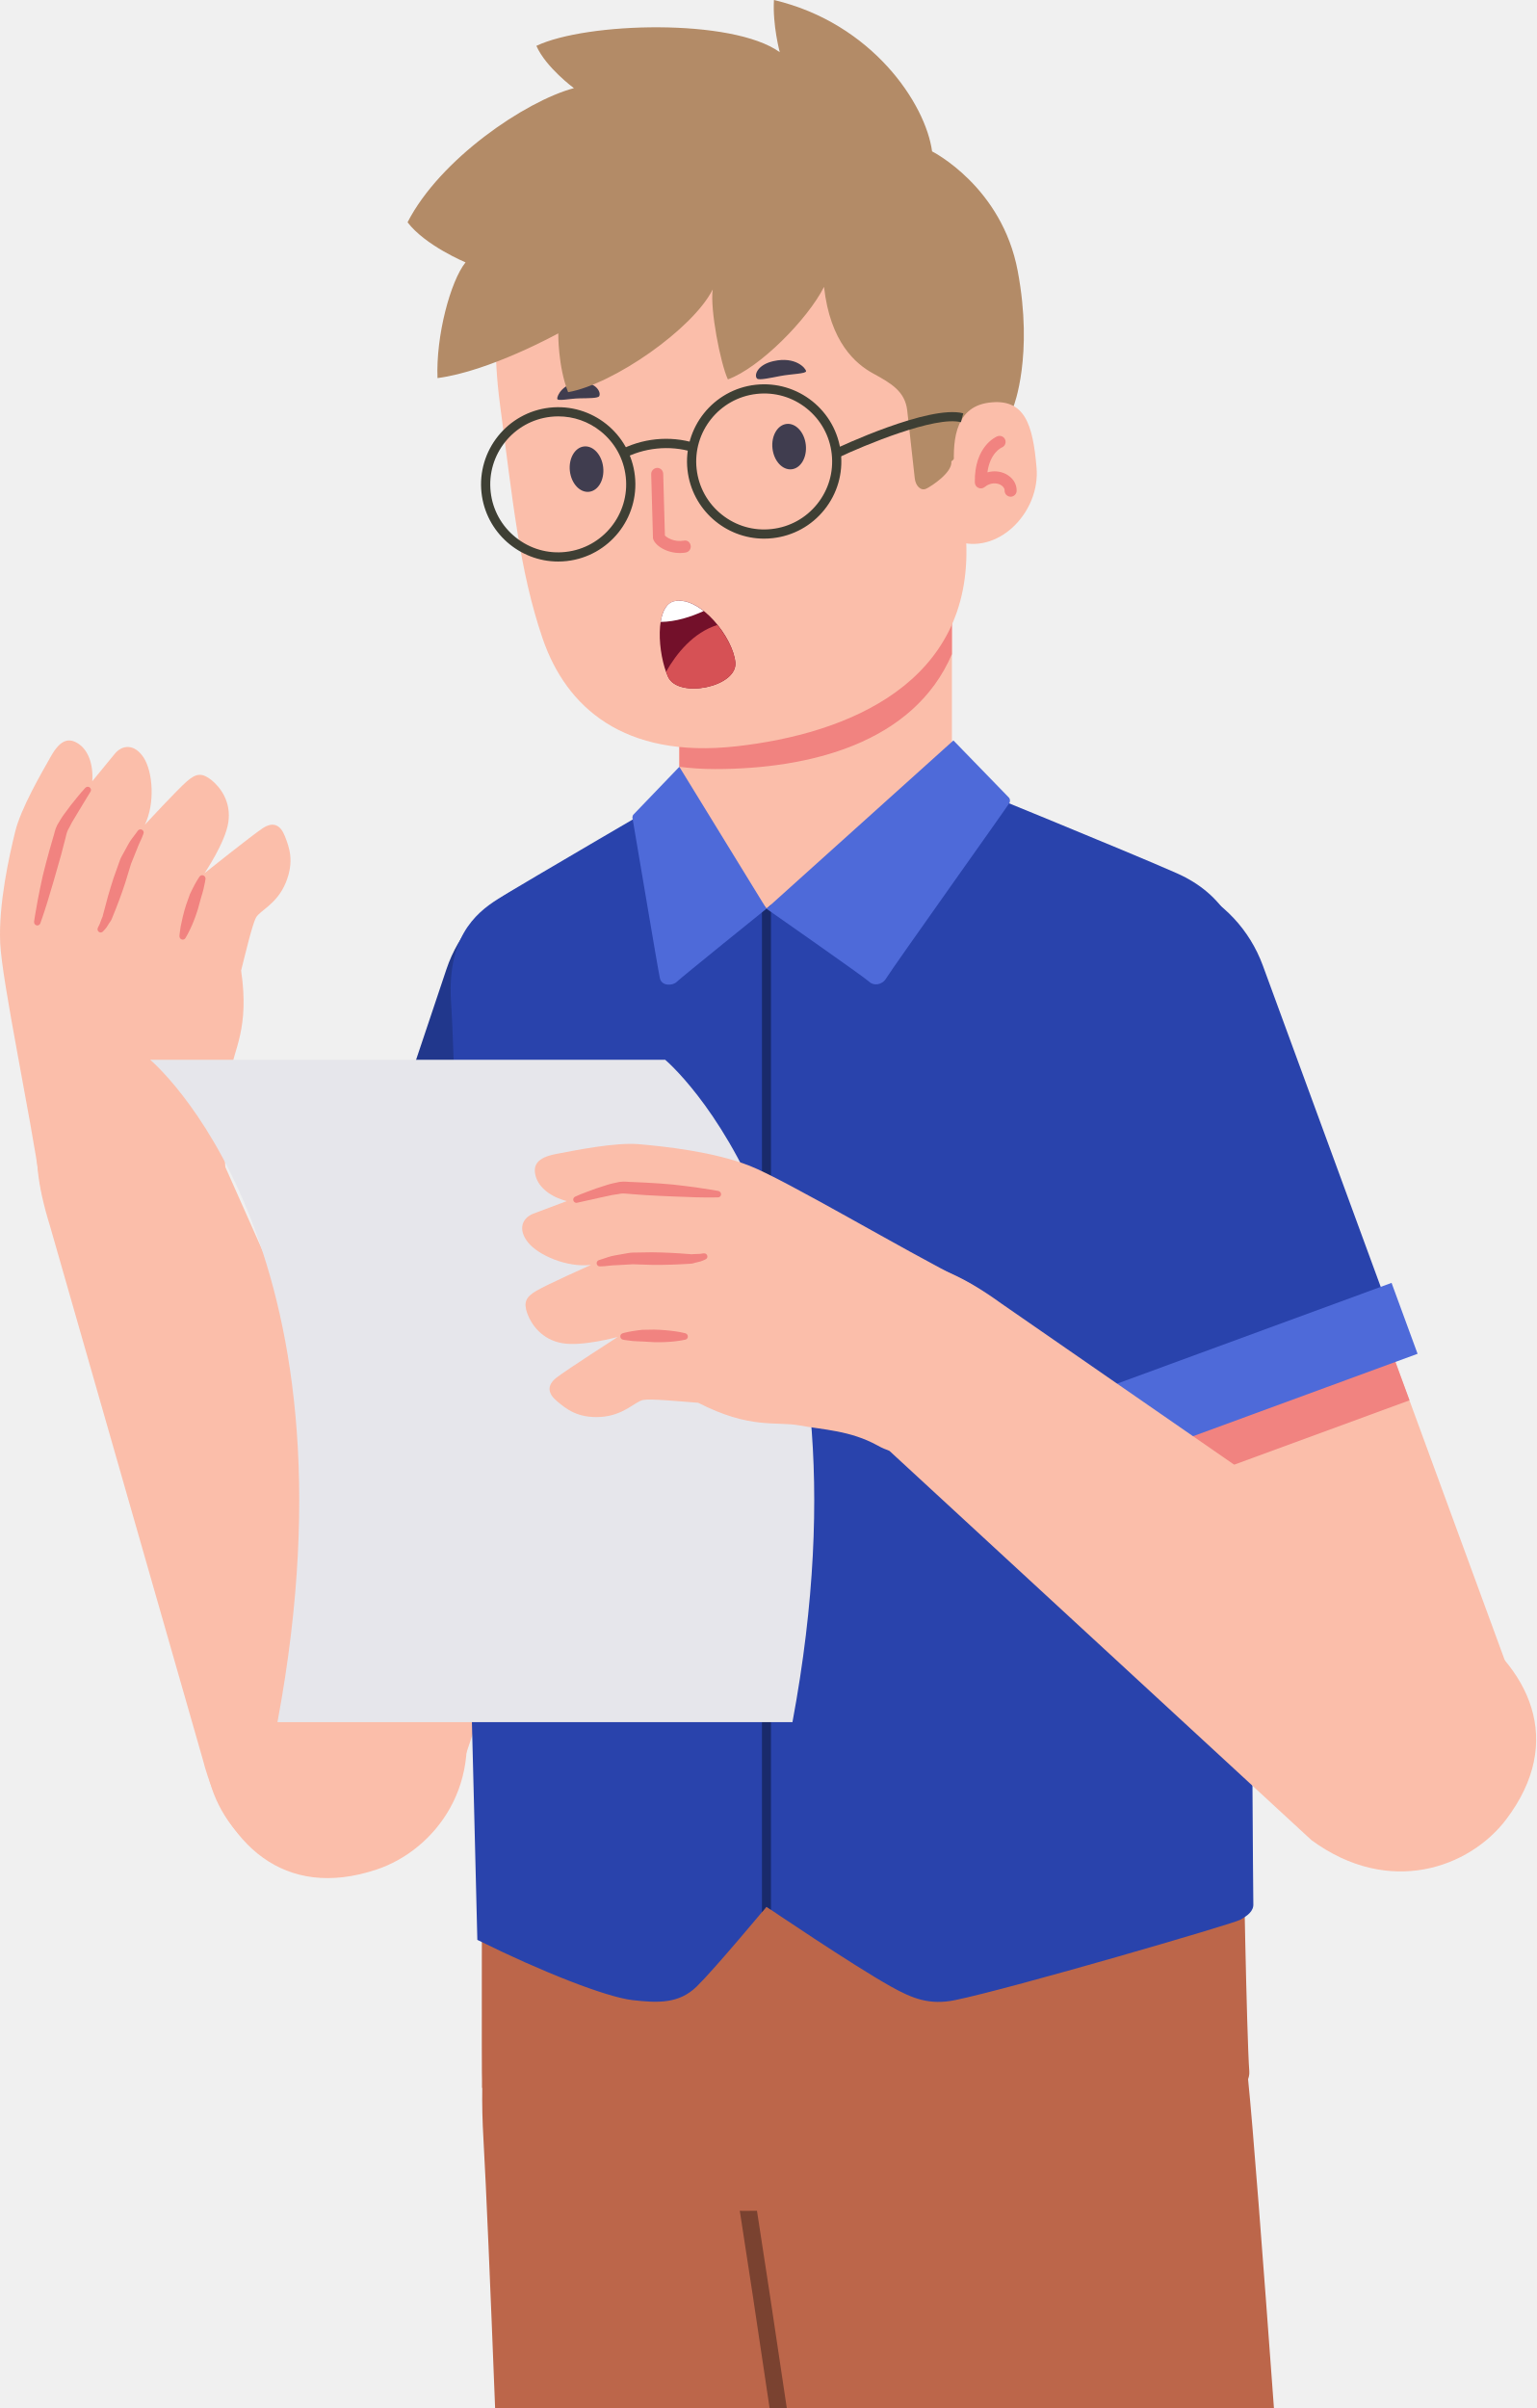
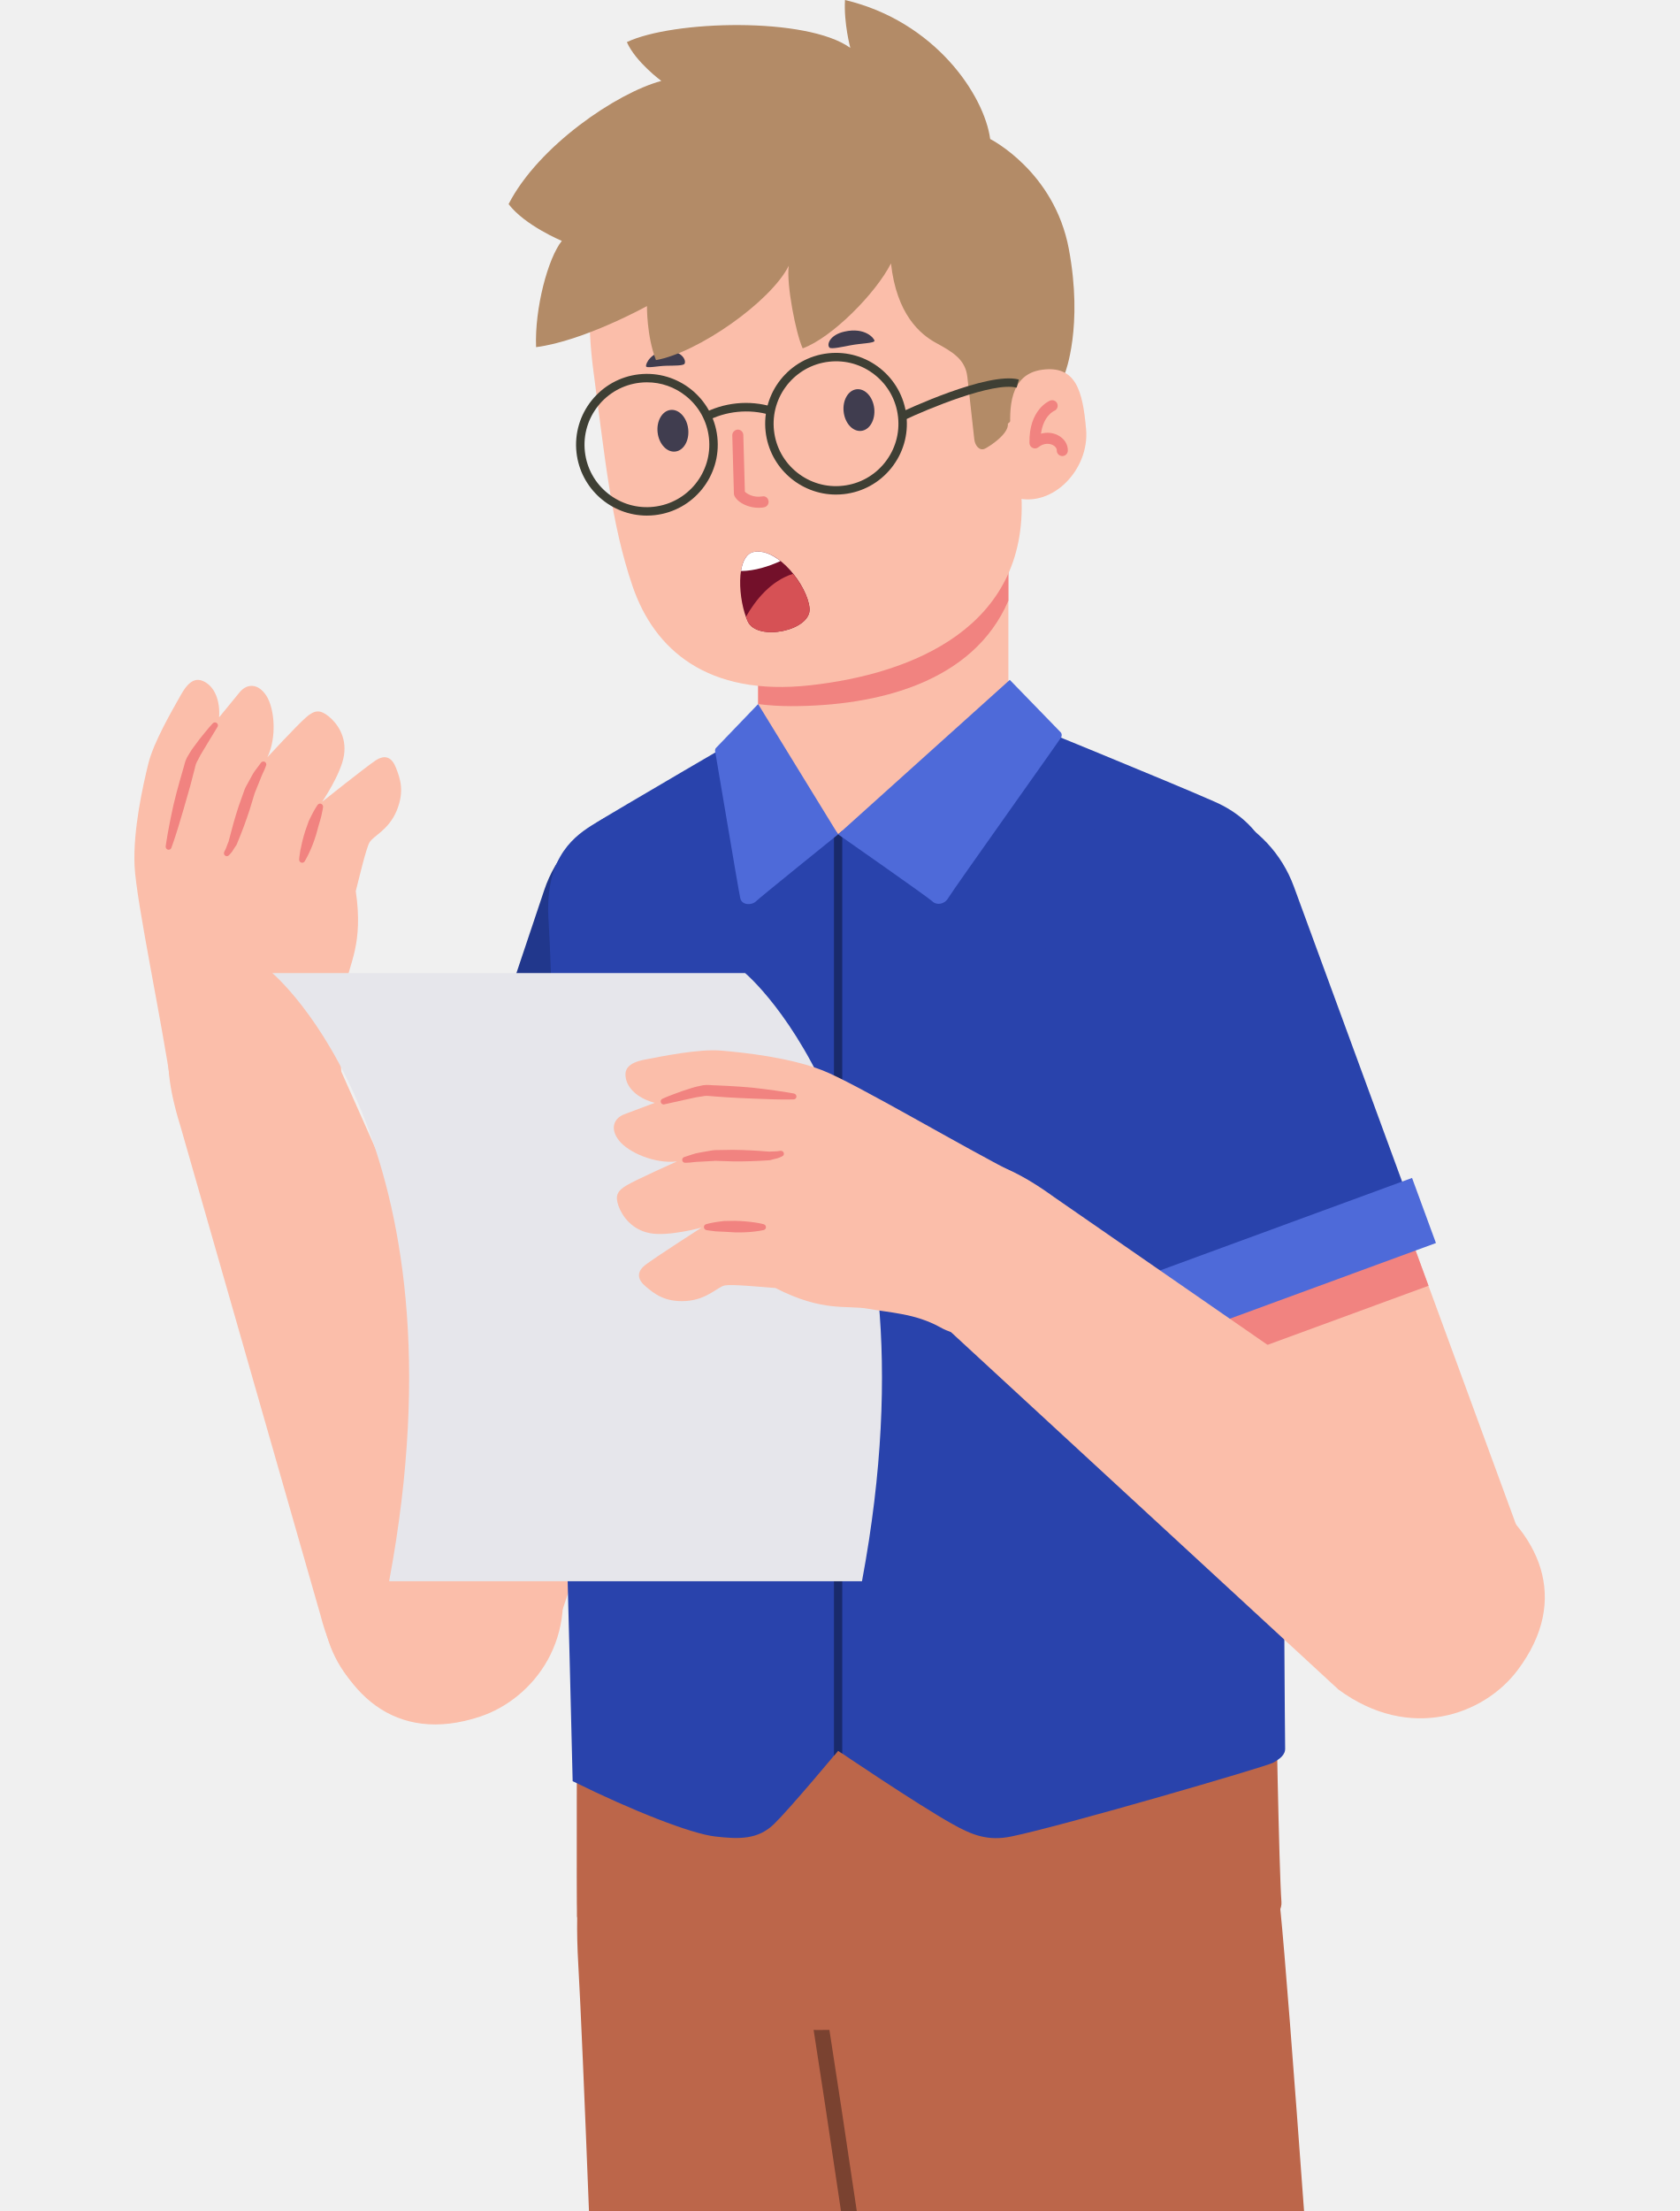
- <svg xmlns="http://www.w3.org/2000/svg" id="uuid-9904b625-8764-43b6-a16d-895ea9ddf78a" width="334.127" height="523.666" viewBox="0 0 334.127 523.666">
+ <svg xmlns="http://www.w3.org/2000/svg" id="uuid-eb1f11aa-062e-49ee-9c58-64fcf1f307ac" width="397.8" height="523.666" viewBox="0 0 397.8 523.666">
  <defs>
-     <style>.uuid-7996a896-7d42-40f2-a23b-a4b55f53f01d{fill:#3e3f34;}.uuid-877ab10e-d406-40f5-b34f-c04efee38b6b{fill:#fff;}.uuid-f9b6d63b-8079-4927-b6ec-696340da8d97{fill:#f18380;}.uuid-c5b58afb-2bf8-4913-b626-6227727ceb07{fill:#2943ac;}.uuid-feac4cac-3cd2-471a-b14d-520f74175de3{fill:#d65155;}.uuid-26f70e79-bb97-47d3-9c84-ae841f427e13{fill:#e6e6eb;}.uuid-d041408a-d44f-4b42-833f-84822b23f479{fill:#21378c;}.uuid-a4953fb3-a175-41f1-80a7-aad6f4c2b7bf{fill:#4e6ad9;}.uuid-f06b6cf7-94fb-42d5-b03e-01917ae9d9b0{fill:#bc664a;}.uuid-da3a4375-c857-4305-a232-b40e92844d12{fill:#403d4f;}.uuid-919c7e19-2914-41f2-957b-8675da4cf844{fill:#73102a;}.uuid-65bf1aa1-9afa-46e3-bc40-f8bd652f329f{fill:#7a4230;}.uuid-e3584f5c-32ae-4f3f-ae78-544bcc351af5{fill:#b38b67;}.uuid-11765bd4-e18f-4212-822f-65a3ad5d4fb9{fill:#192a6b;}.uuid-9a3bc5e6-9769-45d0-9ff7-bf7988280de3{fill:#fbbeaa;}</style>
+     <style>.uuid-91dbcb57-dfa9-43ed-8889-c769987e9a85{fill:#3e3f34;}.uuid-9280cd80-fe5c-43b1-8ba3-9a339c697297{fill:#fff;}.uuid-0dbdcf00-a353-40b0-aea0-a53f48a7300e{fill:#f18380;}.uuid-f160cacf-ebe4-4a20-9fdf-2388582af67d{fill:#2943ac;}.uuid-e93883f3-6647-49de-83d9-d22679318112{fill:#d65155;}.uuid-49382c1f-52a2-46bd-aa50-8966772b4c02{fill:#e6e6eb;}.uuid-8286586b-c4c6-431c-ae6b-7e86f844976b{fill:#21378c;}.uuid-d5e2b3d9-ced3-4c13-8297-26fe884da78b{fill:#4e6ad9;}.uuid-dd2787c2-9d35-43df-8598-73c9b3d6a6b9{fill:#bc664a;}.uuid-450691b9-ba2a-4e35-b85d-b18b49544ef0{fill:#403d4f;}.uuid-b7304163-b343-4117-94ad-c98e8374138a{fill:#73102a;}.uuid-4838e230-c364-4623-af85-7f11820115e1{fill:#7a4230;}.uuid-93fe4d36-37cf-454f-9aad-b25454b1a519{fill:#b38b67;}.uuid-b708a38a-661d-415a-b8e3-f76239d4c831{fill:#192a6b;}.uuid-0e9d2608-d9e6-4475-ab36-b50feadf9783{fill:#fbbeaa;}</style>
  </defs>
  <g>
-     <path class="uuid-9a3bc5e6-9769-45d0-9ff7-bf7988280de3" d="M152.378,229.315c4.886-14.576-2.972-30.355-17.553-35.242-14.581-4.886-30.356,2.972-35.242,17.544l-53.507,159.584c-4.886,14.582,2.972,30.361,17.544,35.247,14.581,4.886,30.356-2.972,35.242-17.549l53.517-159.585Z" />
-     <polygon class="uuid-f9b6d63b-8079-4927-b6ec-696340da8d97" points="67.89 306.205 120.675 323.898 126.495 306.518 73.699 288.824 67.89 306.205" />
-     <path class="uuid-d041408a-d44f-4b42-833f-84822b23f479" d="M127.996,310.298l26.864-80.151c5.338-15.923-3.271-33.222-19.199-38.556-15.928-5.338-33.222,3.27-38.56,19.193l-26.864,80.146,57.759,19.367Z" />
-     <polygon class="uuid-a4953fb3-a175-41f1-80a7-aad6f4c2b7bf" points="128.37 317.098 65.841 296.139 71.064 280.567 133.583 301.521 128.37 317.098" />
+     <path class="uuid-0e9d2608-d9e6-4475-ab36-b50feadf9783" d="M184.214,229.315c4.886-14.576-2.972-30.355-17.553-35.242-14.581-4.886-30.356,2.972-35.242,17.544l-53.507,159.584c-4.886,14.582,2.972,30.361,17.544,35.247,14.581,4.886,30.356-2.972,35.242-17.549l53.517-159.585Z" />
+     <polygon class="uuid-0dbdcf00-a353-40b0-aea0-a53f48a7300e" points="99.726 306.205 152.512 323.898 158.331 306.518 105.536 288.824 99.726 306.205" />
+     <path class="uuid-8286586b-c4c6-431c-ae6b-7e86f844976b" d="M159.832,310.298l26.864-80.151c5.338-15.923-3.271-33.222-19.199-38.556-15.928-5.338-33.222,3.27-38.56,19.193l-26.864,80.146,57.759,19.367Z" />
+     <polygon class="uuid-d5e2b3d9-ced3-4c13-8297-26fe884da78b" points="160.207 317.098 97.677 296.139 102.9 280.567 165.42 301.521 160.207 317.098" />
  </g>
  <g>
-     <path class="uuid-9a3bc5e6-9769-45d0-9ff7-bf7988280de3" d="M10.872,266.611l33.241,116.037c4.723,18.27,17.553,30.673,37.82,23.911,12.446-4.155,24.18-18.626,17.842-38.666l-52.796-118.668c-4.944-14.283-15.207-20.319-26.018-16.385-13.023,4.766-15.842,15.265-10.09,33.771Z" />
+     <path class="uuid-0e9d2608-d9e6-4475-ab36-b50feadf9783" d="M42.708,266.611l33.241,116.037c4.723,18.27,17.553,30.673,37.82,23.911,12.446-4.155,24.18-18.626,17.842-38.666l-52.796-118.668c-4.944-14.283-15.207-20.319-26.018-16.385-13.023,4.766-15.842,15.265-10.09,33.771Z" />
    <g>
-       <path class="uuid-9a3bc5e6-9769-45d0-9ff7-bf7988280de3" d="M8.736,257.487C6.697,242.853,.445,213.608,.041,205.067c-.385-8.551,2.01-19.097,3.251-24.162,1.212-5.059,5.752-12.836,7.82-16.491,2.068-3.65,3.934-4.04,6.002-2.635,2.077,1.409,3.212,4.424,2.953,8.123,0,0,3.251-3.987,4.905-5.988,1.673-2.005,4.309-2.183,6.29,.866,1.962,3.054,2.511,9.864,.25,14.563,0,0,7.108-7.676,9.137-9.426,2.049-1.789,3.309-1.876,5.319-.298,1.991,1.592,4.357,4.775,3.693,9.2-.644,4.415-5.175,11.071-5.175,11.071,0,0,10.35-8.253,12.649-9.777,2.318-1.529,3.895-.683,4.829,1.727,.943,2.429,2.106,5.439,.192,10.119-1.924,4.679-5.617,6.036-6.454,7.565-.847,1.51-2.385,8.133-3.261,11.537,1.875,12.576-1.626,17.241-2.395,22.445-.76,5.203-2.501,10.783-1.318,17.457,1.702,8.411-5.165,21.161-18.872,22.555-13.726,1.366-19.333-4.958-21.122-16.029Z" />
-       <path class="uuid-f9b6d63b-8079-4927-b6ec-696340da8d97" d="M19.451,171.196c.327,.197,.452,.639,.231,.967,0,0-1.01,1.663-2.529,4.169-.366,.616-.77,1.284-1.203,2.006-.461,.707-.731,1.423-1.173,2.155-.317,.572-.481,1.712-.75,2.587-.24,.933-.481,1.88-.731,2.823-1.039,3.789-2.164,7.521-2.992,10.272-.856,2.78-1.539,4.622-1.539,4.622-.105,.298-.413,.51-.75,.457-.365-.053-.635-.39-.606-.794,0,0,.269-1.952,.827-4.872,.298-1.452,.616-3.17,1.029-4.982,.423-1.789,.933-3.674,1.452-5.555,.279-.962,.539-1.895,.808-2.818,.327-.948,.385-1.756,.923-2.808,.49-.837,1-1.702,1.51-2.381,.5-.693,.991-1.337,1.443-1.938,.904-1.183,1.732-2.106,2.27-2.784,.568-.63,.895-.996,.895-.996,.231-.25,.606-.303,.885-.13Zm10.551,9.431s-.221,.303-.587,.798c-.365,.539-.972,1.164-1.51,2.179-.26,.515-.568,1.044-.885,1.616-.289,.558-.722,1.246-.914,1.784-.442,1.274-.923,2.621-1.414,3.968-.894,2.727-1.654,5.497-2.183,7.603-.048,.198-.193,.64-.144,.621-.097,.221-.173,.447-.269,.649-.154,.419-.298,.77-.395,1.063-.125,.308-.212,.409-.269,.553-.068,.125-.106,.192-.106,.192l-.058,.159c-.154,.336-.01,.745,.337,.904,.279,.139,.587,.067,.779-.149,0,0,.086-.092,.221-.226,.106-.144,.395-.409,.558-.65,.173-.279,.375-.596,.606-.962,.144-.178,.269-.37,.395-.577,.231-.466,.231-.543,.356-.837,.827-1.996,1.856-4.665,2.741-7.396,.414-1.38,.847-2.741,1.231-4.035,.269-.726,.5-1.178,.702-1.75,.231-.544,.433-1.053,.616-1.52,.336-.943,.779-1.799,1.019-2.352,.231-.591,.365-.938,.365-.938,.154-.341,0-.76-.375-.918-.289-.111-.625-.019-.818,.221Zm13.399,10.013s-.51,.717-1.115,1.852c-.269,.558-.654,1.226-.972,1.953-.269,.769-.558,1.582-.847,2.381-.529,1.649-.913,3.337-1.164,4.621-.221,1.265-.279,2.135-.279,2.135-.01,.404,.298,.741,.692,.76,.26,0,.5-.13,.625-.341l.029-.053s.462-.746,1.01-1.914c.558-1.149,1.164-2.698,1.654-4.29,.231-.813,.462-1.616,.654-2.381,.269-.755,.414-1.491,.596-2.097,.298-1.265,.414-2.116,.414-2.116,.048-.404-.231-.76-.625-.813-.269-.038-.529,.106-.674,.303Z" />
+       <path class="uuid-0e9d2608-d9e6-4475-ab36-b50feadf9783" d="M40.573,257.487c-2.039-14.635-8.291-43.879-8.695-52.42-.385-8.551,2.01-19.097,3.251-24.162,1.212-5.059,5.752-12.836,7.82-16.491,2.068-3.65,3.934-4.04,6.002-2.635,2.077,1.409,3.212,4.424,2.953,8.123,0,0,3.251-3.987,4.905-5.988,1.673-2.005,4.309-2.183,6.29,.866,1.962,3.054,2.511,9.864,.25,14.563,0,0,7.108-7.676,9.137-9.426,2.049-1.789,3.309-1.876,5.319-.298,1.991,1.592,4.357,4.775,3.693,9.2-.644,4.415-5.175,11.071-5.175,11.071,0,0,10.35-8.253,12.649-9.777,2.318-1.529,3.895-.683,4.829,1.727,.943,2.429,2.106,5.439,.192,10.119-1.924,4.679-5.617,6.036-6.454,7.565-.847,1.51-2.385,8.133-3.261,11.537,1.875,12.576-1.626,17.241-2.395,22.445-.76,5.203-2.501,10.783-1.318,17.457,1.702,8.411-5.165,21.161-18.872,22.555-13.726,1.366-19.333-4.958-21.122-16.029Z" />
+       <path class="uuid-0dbdcf00-a353-40b0-aea0-a53f48a7300e" d="M51.288,171.196c.327,.197,.452,.639,.231,.967,0,0-1.01,1.663-2.529,4.169-.366,.616-.77,1.284-1.203,2.006-.461,.707-.731,1.423-1.173,2.155-.317,.572-.481,1.712-.75,2.587-.24,.933-.481,1.88-.731,2.823-1.039,3.789-2.164,7.521-2.992,10.272-.856,2.78-1.539,4.622-1.539,4.622-.105,.298-.413,.51-.75,.457-.365-.053-.635-.39-.606-.794,0,0,.269-1.952,.827-4.872,.298-1.452,.616-3.17,1.029-4.982,.423-1.789,.933-3.674,1.452-5.555,.279-.962,.539-1.895,.808-2.818,.327-.948,.385-1.756,.923-2.808,.49-.837,1-1.702,1.51-2.381,.5-.693,.991-1.337,1.443-1.938,.904-1.183,1.732-2.106,2.27-2.784,.568-.63,.895-.996,.895-.996,.231-.25,.606-.303,.885-.13Zm10.551,9.431s-.221,.303-.587,.798c-.365,.539-.972,1.164-1.51,2.179-.26,.515-.568,1.044-.885,1.616-.289,.558-.722,1.246-.914,1.784-.442,1.274-.923,2.621-1.414,3.968-.894,2.727-1.654,5.497-2.183,7.603-.048,.198-.193,.64-.144,.621-.097,.221-.173,.447-.269,.649-.154,.419-.298,.77-.395,1.063-.125,.308-.212,.409-.269,.553-.068,.125-.106,.192-.106,.192l-.058,.159c-.154,.336-.01,.745,.337,.904,.279,.139,.587,.067,.779-.149,0,0,.086-.092,.221-.226,.106-.144,.395-.409,.558-.65,.173-.279,.375-.596,.606-.962,.144-.178,.269-.37,.395-.577,.231-.466,.231-.543,.356-.837,.827-1.996,1.856-4.665,2.741-7.396,.414-1.38,.847-2.741,1.231-4.035,.269-.726,.5-1.178,.702-1.75,.231-.544,.433-1.053,.616-1.52,.336-.943,.779-1.799,1.019-2.352,.231-.591,.365-.938,.365-.938,.154-.341,0-.76-.375-.918-.289-.111-.625-.019-.818,.221Zm13.399,10.013s-.51,.717-1.115,1.852c-.269,.558-.654,1.226-.972,1.953-.269,.769-.558,1.582-.847,2.381-.529,1.649-.913,3.337-1.164,4.621-.221,1.265-.279,2.135-.279,2.135-.01,.404,.298,.741,.692,.76,.26,0,.5-.13,.625-.341l.029-.053s.462-.746,1.01-1.914c.558-1.149,1.164-2.698,1.654-4.29,.231-.813,.462-1.616,.654-2.381,.269-.755,.414-1.491,.596-2.097,.298-1.265,.414-2.116,.414-2.116,.048-.404-.231-.76-.625-.813-.269-.038-.529,.106-.674,.303Z" />
    </g>
  </g>
-   <path class="uuid-f06b6cf7-94fb-42d5-b03e-01917ae9d9b0" d="M216.639,455.136c-.02,4.04-.17,10.92-.41,19.83-.36,12.86-.91,29.92-1.55,48.7H107.689c-1.02-26.17-1.95-48.23-2.54-58.56-.22-3.76-.31-7.45-.25-11.03,.17-10.82,1.7-20.74,5.2-29.2,4.69-11.34,12.93-20.07,26.2-24.85,4.8-1.73,10.25-2.94,16.43-3.58,4.57-.47,8.91-.5,13-.12,.66,.05,1.32,.12,1.96,.2,5.01,.6,9.65,1.8,13.92,3.5,2.92,1.16,5.67,2.56,8.24,4.15,11.18,6.95,18.96,17.68,23.16,29.57,2.44,6.91,3.66,14.22,3.63,21.39Z" />
+   <path class="uuid-dd2787c2-9d35-43df-8598-73c9b3d6a6b9" d="M248.475,455.136c-.02,4.04-.17,10.92-.41,19.83-.36,12.86-.91,29.92-1.55,48.7h-106.99c-1.02-26.17-1.95-48.23-2.54-58.56-.22-3.76-.31-7.45-.25-11.03,.17-10.82,1.7-20.74,5.2-29.2,4.69-11.34,12.93-20.07,26.2-24.85,4.8-1.73,10.25-2.94,16.43-3.58,4.57-.47,8.91-.5,13-.12,.66,.05,1.32,.12,1.96,.2,5.01,.6,9.65,1.8,13.92,3.5,2.92,1.16,5.67,2.56,8.24,4.15,11.18,6.95,18.96,17.68,23.16,29.57,2.44,6.91,3.66,14.22,3.63,21.39Z" />
  <g>
-     <path class="uuid-f06b6cf7-94fb-42d5-b03e-01917ae9d9b0" d="M169.269,523.666c-2.61-17.63-4.9-32.81-6.49-42.87-.41-2.61-.78-4.88-1.09-6.75-.1-.61-.2-1.22-.29-1.82-3.41-21.85-1.98-41.35,9.36-54.84,4.61-5.48,10.86-9.96,19.09-13.21,3.55-1.4,7.48-2.57,11.8-3.49,1.19-.25,2.36-.47,3.52-.66,7.42-1.21,14.31-1.13,20.62,0,14.27,2.54,25.58,10.42,33.41,20.8,6.9,9.14,11.11,20.23,12.27,31.33v.04c1.04,10.13,3.2,38.4,5.62,71.47h-107.82Z" />
-     <path class="uuid-65bf1aa1-9afa-46e3-bc40-f8bd652f329f" d="M164.649,480.786c1.59,10.1,3.87,25.28,6.48,42.88h-3.74c-2.62-17.71-4.91-32.91-6.48-42.89-.39-2.48-.74-4.63-1.04-6.42-.17-1.01,.51-1.96,1.52-2.13h.01c.99-.14,1.94,.51,2.11,1.52,.32,1.94,.7,4.3,1.14,7.04Z" />
+     <path class="uuid-dd2787c2-9d35-43df-8598-73c9b3d6a6b9" d="M201.105,523.666c-2.61-17.63-4.9-32.81-6.49-42.87-.41-2.61-.78-4.88-1.09-6.75-.1-.61-.2-1.22-.29-1.82-3.41-21.85-1.98-41.35,9.36-54.84,4.61-5.48,10.86-9.96,19.09-13.21,3.55-1.4,7.48-2.57,11.8-3.49,1.19-.25,2.36-.47,3.52-.66,7.42-1.21,14.31-1.13,20.62,0,14.27,2.54,25.58,10.42,33.41,20.8,6.9,9.14,11.11,20.23,12.27,31.33v.04c1.04,10.13,3.2,38.4,5.62,71.47h-107.82Z" />
+     <path class="uuid-4838e230-c364-4623-af85-7f11820115e1" d="M196.485,480.786c1.59,10.1,3.87,25.28,6.48,42.88h-3.74c-2.62-17.71-4.91-32.91-6.48-42.89-.39-2.48-.74-4.63-1.04-6.42-.17-1.01,.51-1.96,1.52-2.13h.01c.99-.14,1.94,.51,2.11,1.52,.32,1.94,.7,4.3,1.14,7.04Z" />
  </g>
-   <path class="uuid-f06b6cf7-94fb-42d5-b03e-01917ae9d9b0" d="M104.863,400.028s-.164,51.088,0,53.873c.164,2.789,24.566,26.898,57.316,26.898,50.276,0,110.439-18.381,109.554-30.336-.587-7.882-1.318-50.434-1.318-50.434H104.863Z" />
-   <rect class="uuid-9a3bc5e6-9769-45d0-9ff7-bf7988280de3" x="147.761" y="127.855" width="59.288" height="69.763" />
-   <path class="uuid-f9b6d63b-8079-4927-b6ec-696340da8d97" d="M207.049,127.855h-59.288s0,38.902,0,38.902c2.443,.308,5.011,.49,7.781,.49,20.372,0,43.177-5.554,51.507-24.989v-14.404Z" />
+   <path class="uuid-dd2787c2-9d35-43df-8598-73c9b3d6a6b9" d="M136.699,400.028s-.164,51.088,0,53.873c.164,2.789,24.566,26.898,57.316,26.898,50.276,0,110.439-18.381,109.554-30.336-.587-7.882-1.318-50.434-1.318-50.434H136.699Z" />
+   <rect class="uuid-0e9d2608-d9e6-4475-ab36-b50feadf9783" x="179.597" y="127.855" width="59.288" height="69.763" />
+   <path class="uuid-0dbdcf00-a353-40b0-aea0-a53f48a7300e" d="M238.886,127.855h-59.288s0,38.902,0,38.902c2.443,.308,5.011,.49,7.781,.49,20.372,0,43.177-5.554,51.507-24.989v-14.404Z" />
  <g>
-     <path class="uuid-c5b58afb-2bf8-4913-b626-6227727ceb07" d="M147.761,172.292s-34.117,19.872-39.349,23.152c-5.242,3.265-11.359,8.729-10.263,23.142,1.097,14.409,5.675,203.276,5.675,203.276,14.081,6.988,28.057,12.446,33.732,13.1,5.684,.659,10.147,.77,13.976-2.948,3.819-3.713,15.178-17.356,15.178-17.356,0,0,18.669,12.663,27.076,17.356,4.655,2.602,8.368,4.097,13.966,2.948,12.225-2.511,60.49-16.587,62.01-17.467,1.539-.875,2.953-1.851,2.847-3.491-.115-1.64-1.039-193.783-1.693-202.464-.664-8.685-4.588-17.034-14.909-21.617-10.311-4.583-48.958-20.304-48.958-20.304l-40.34,27.999-18.949-25.326Z" />
-     <path class="uuid-11765bd4-e18f-4212-822f-65a3ad5d4fb9" d="M167.691,196.752l-.981,.866-.981-.899v219.118c.164-.197,.317-.385,.442-.539,.337-.404,.539-.639,.539-.639,0,0,.365,.25,.981,.663V196.752Z" />
-     <path class="uuid-a4953fb3-a175-41f1-80a7-aad6f4c2b7bf" d="M147.761,166.757l18.949,30.861s-18.593,14.986-19.487,15.885c-.904,.904-3.28,.981-3.684-.736-.414-1.717-5.819-34.227-5.915-34.554-.097-.327-.135-.779,.192-1.106s9.945-10.35,9.945-10.35Z" />
-     <path class="uuid-a4953fb3-a175-41f1-80a7-aad6f4c2b7bf" d="M207.376,161.024l-40.667,36.594s21.449,14.986,22.354,15.885c.894,.904,2.77,.779,3.684-.736,1.539-2.53,26.778-37.911,26.864-38.238,.096-.327,.134-.774-.193-1.106-.327-.327-12.042-12.398-12.042-12.398Z" />
+     <path class="uuid-f160cacf-ebe4-4a20-9fdf-2388582af67d" d="M179.597,172.292s-34.117,19.872-39.349,23.152c-5.242,3.265-11.359,8.729-10.263,23.142,1.097,14.409,5.675,203.276,5.675,203.276,14.081,6.988,28.057,12.446,33.732,13.1,5.684,.659,10.147,.77,13.976-2.948,3.819-3.713,15.178-17.356,15.178-17.356,0,0,18.669,12.663,27.076,17.356,4.655,2.602,8.368,4.097,13.966,2.948,12.225-2.511,60.49-16.587,62.01-17.467,1.539-.875,2.953-1.851,2.847-3.491-.115-1.64-1.039-193.783-1.693-202.464-.664-8.685-4.588-17.034-14.909-21.617-10.311-4.583-48.958-20.304-48.958-20.304l-40.34,27.999-18.949-25.326Z" />
+     <path class="uuid-b708a38a-661d-415a-b8e3-f76239d4c831" d="M199.527,196.752l-.981,.866-.981-.899v219.118c.164-.197,.317-.385,.442-.539,.337-.404,.539-.639,.539-.639,0,0,.365,.25,.981,.663V196.752Z" />
+     <path class="uuid-d5e2b3d9-ced3-4c13-8297-26fe884da78b" d="M179.597,166.757l18.949,30.861s-18.593,14.986-19.487,15.885c-.904,.904-3.28,.981-3.684-.736-.414-1.717-5.819-34.227-5.915-34.554-.097-.327-.135-.779,.192-1.106s9.945-10.35,9.945-10.35Z" />
+     <path class="uuid-d5e2b3d9-ced3-4c13-8297-26fe884da78b" d="M239.213,161.024l-40.667,36.594s21.449,14.986,22.354,15.885c.894,.904,2.77,.779,3.684-.736,1.539-2.53,26.778-37.911,26.864-38.238,.096-.327,.134-.774-.193-1.106-.327-.327-12.042-12.398-12.042-12.398Z" />
  </g>
  <g>
-     <path class="uuid-9a3bc5e6-9769-45d0-9ff7-bf7988280de3" d="M272.214,210.881c-5.29-14.438-21.285-21.849-35.723-16.549-14.437,5.3-21.834,21.29-16.543,35.723l57.961,158.026c5.3,14.432,21.285,21.839,35.723,16.544,14.428-5.29,21.834-21.291,16.544-35.723l-57.961-158.021Z" />
-     <polygon class="uuid-f9b6d63b-8079-4927-b6ec-696340da8d97" points="254.315 323.706 306.581 304.527 300.271 287.319 247.995 306.503 254.315 323.706" />
-     <path class="uuid-c5b58afb-2bf8-4913-b626-6227727ceb07" d="M303.791,289.329l-29.115-79.352c-5.79-15.775-23.315-23.892-39.08-18.097-15.765,5.776-23.892,23.315-18.111,39.08l29.115,79.357,57.191-20.988Z" />
-     <rect class="uuid-a4953fb3-a175-41f1-80a7-aad6f4c2b7bf" x="241.581" y="289.844" width="65.941" height="16.425" transform="translate(-85.8803 112.8399) rotate(-20.1531)" />
+     <path class="uuid-0e9d2608-d9e6-4475-ab36-b50feadf9783" d="M304.05,210.881c-5.29-14.438-21.285-21.849-35.723-16.549-14.437,5.3-21.834,21.29-16.543,35.723l57.961,158.026c5.3,14.432,21.285,21.839,35.723,16.544,14.428-5.29,21.834-21.291,16.544-35.723l-57.961-158.021Z" />
+     <polygon class="uuid-0dbdcf00-a353-40b0-aea0-a53f48a7300e" points="286.151 323.706 338.417 304.527 332.108 287.319 279.832 306.503 286.151 323.706" />
+     <path class="uuid-f160cacf-ebe4-4a20-9fdf-2388582af67d" d="M335.628,289.329l-29.115-79.352c-5.79-15.775-23.315-23.892-39.08-18.097-15.765,5.776-23.892,23.315-18.111,39.08l29.115,79.357,57.191-20.988Z" />
+     <rect class="uuid-d5e2b3d9-ced3-4c13-8297-26fe884da78b" x="273.418" y="289.844" width="65.941" height="16.425" transform="translate(-83.9311 123.8085) rotate(-20.1531)" />
  </g>
-   <path class="uuid-26f70e79-bb97-47d3-9c84-ae841f427e13" d="M60.349,374.51c19.545-104.649-27.691-144.046-27.691-144.046h112.016s47.236,39.397,27.691,144.046H60.349Z" />
+   <path class="uuid-49382c1f-52a2-46bd-aa50-8966772b4c02" d="M92.185,374.51c19.545-104.649-27.691-144.046-27.691-144.046h112.016s47.236,39.397,27.691,144.046H92.185Z" />
  <g>
-     <path class="uuid-9a3bc5e6-9769-45d0-9ff7-bf7988280de3" d="M217.822,283.491l99.253,68.695c15.793,10.33,23.421,26.456,10.523,43.49-7.925,10.455-25.392,16.928-42.34,4.501l-95.483-88.057c-11.946-9.263-14.37-20.92-7.175-29.899,8.685-10.802,19.535-10.104,35.222,1.27Z" />
+     <path class="uuid-0e9d2608-d9e6-4475-ab36-b50feadf9783" d="M249.658,283.491l99.253,68.695c15.793,10.33,23.421,26.456,10.523,43.49-7.925,10.455-25.392,16.928-42.34,4.501l-95.483-88.057c-11.946-9.263-14.37-20.92-7.175-29.899,8.685-10.802,19.535-10.104,35.222,1.27Z" />
    <g>
-       <path class="uuid-9a3bc5e6-9769-45d0-9ff7-bf7988280de3" d="M209.868,278.547c-13.216-6.622-38.907-21.925-46.871-25.046-7.973-3.107-18.737-4.213-23.931-4.665-5.175-.476-13.995,1.332-18.121,2.121-4.126,.788-5.088,2.433-4.424,4.838,.673,2.419,3.165,4.463,6.752,5.405,0,0-4.819,1.794-7.243,2.722-2.443,.947-3.453,3.386-1.203,6.238,2.26,2.842,8.541,5.545,13.716,4.91,0,0-9.551,4.271-11.86,5.632-2.347,1.361-2.838,2.53-1.991,4.944,.875,2.39,3.135,5.651,7.531,6.444,4.396,.803,12.148-1.351,12.148-1.351,0,0-11.138,7.156-13.312,8.844-2.193,1.702-1.904,3.472,.087,5.131,1.99,1.664,4.473,3.737,9.522,3.424,5.05-.327,7.512-3.391,9.234-3.693,1.702-.313,8.464,.356,11.965,.616,11.321,5.805,16.861,3.987,22.036,4.925,5.165,.952,11.014,1.087,16.957,4.352,7.416,4.304,21.699,1.895,27.413-10.643,5.694-12.561,1.5-19.901-8.406-25.147Z" />
-       <path class="uuid-f9b6d63b-8079-4927-b6ec-696340da8d97" d="M125.1,260.233s.452-.192,1.231-.534c.808-.288,1.953-.779,3.366-1.255,.712-.231,1.481-.495,2.299-.746,.798-.265,1.789-.471,2.732-.664,1.173-.173,1.952,.034,2.962,.024,.962,.043,1.924,.092,2.924,.135,1.953,.11,3.895,.235,5.732,.409,1.847,.187,3.568,.442,5.05,.62,2.943,.409,4.877,.779,4.877,.779,.394,.101,.625,.467,.557,.832-.058,.332-.356,.562-.673,.558,0,0-1.962,.058-4.876-.019-2.866-.101-6.762-.226-10.686-.462-.972-.062-1.943-.139-2.905-.207-.913-.034-2.049-.24-2.693-.12-.837,.183-1.597,.212-2.414,.419-.827,.178-1.587,.351-2.289,.495-2.857,.639-4.761,1.063-4.761,1.063-.375,.101-.76-.159-.837-.534-.077-.318,.096-.654,.404-.794Zm4.675,14.519c.029,.399,.375,.683,.741,.649,0,0,.375-.014,1.01-.048,.606-.053,1.558-.198,2.558-.212,.5-.024,1.048-.053,1.635-.092,.606-.014,1.106-.082,1.885-.11,1.347,.053,2.77,.082,4.213,.13,2.866,.039,5.733-.082,7.887-.221,.317-.029,.385,0,.904-.072,.24-.053,.461-.111,.673-.188,.423-.106,.788-.193,1.106-.269,.279-.072,.625-.26,.798-.318,.164-.086,.279-.134,.279-.134,.269-.115,.432-.385,.394-.697-.038-.37-.385-.64-.75-.601l-.173,.005s-.067,.01-.211,.034c-.154,.01-.279,.058-.606,.077-.317,0-.692,.019-1.135,.038-.221,.024-.461,.019-.702,.048,.029-.048-.433-.048-.635-.067-2.164-.178-5.03-.346-7.907-.37-1.433,.034-2.857,.053-4.213,.067-.567,.015-1.356,.202-1.981,.298-.635,.111-1.241,.235-1.808,.317-1.135,.188-1.924,.553-2.549,.726-.587,.188-.952,.308-.952,.308-.279,.101-.481,.395-.462,.702Zm5.156,15.736c-.077,.395,.173,.769,.567,.851,0,0,.837,.168,2.135,.293,.635,.014,1.375,.116,2.174,.106,.789,.058,1.626,.101,2.462,.144,1.674,.043,3.337-.038,4.598-.193,1.279-.144,2.135-.346,2.135-.346l.068-.009c.24-.053,.442-.241,.519-.486,.116-.38-.115-.774-.5-.894,0,0-.837-.231-2.107-.419-1.298-.183-3.02-.356-4.751-.385-.847,.019-1.712,.034-2.53,.043-.788,.062-1.539,.212-2.164,.293-1.26,.207-2.107,.461-2.107,.461-.231,.077-.452,.269-.5,.539Z" />
+       <path class="uuid-0e9d2608-d9e6-4475-ab36-b50feadf9783" d="M241.704,278.547c-13.216-6.622-38.907-21.925-46.871-25.046-7.973-3.107-18.737-4.213-23.931-4.665-5.175-.476-13.995,1.332-18.121,2.121-4.126,.788-5.088,2.433-4.424,4.838,.673,2.419,3.165,4.463,6.752,5.405,0,0-4.819,1.794-7.243,2.722-2.443,.947-3.453,3.386-1.203,6.238,2.26,2.842,8.541,5.545,13.716,4.91,0,0-9.551,4.271-11.86,5.632-2.347,1.361-2.838,2.53-1.991,4.944,.875,2.39,3.135,5.651,7.531,6.444,4.396,.803,12.148-1.351,12.148-1.351,0,0-11.138,7.156-13.312,8.844-2.193,1.702-1.904,3.472,.087,5.131,1.99,1.664,4.473,3.737,9.522,3.424,5.05-.327,7.512-3.391,9.234-3.693,1.702-.313,8.464,.356,11.965,.616,11.321,5.805,16.861,3.987,22.036,4.925,5.165,.952,11.014,1.087,16.957,4.352,7.416,4.304,21.699,1.895,27.413-10.643,5.694-12.561,1.5-19.901-8.406-25.147Z" />
+       <path class="uuid-0dbdcf00-a353-40b0-aea0-a53f48a7300e" d="M156.937,260.233s.452-.192,1.231-.534c.808-.288,1.953-.779,3.366-1.255,.712-.231,1.481-.495,2.299-.746,.798-.265,1.789-.471,2.732-.664,1.173-.173,1.952,.034,2.962,.024,.962,.043,1.924,.092,2.924,.135,1.953,.11,3.895,.235,5.732,.409,1.847,.187,3.568,.442,5.05,.62,2.943,.409,4.877,.779,4.877,.779,.394,.101,.625,.467,.557,.832-.058,.332-.356,.562-.673,.558,0,0-1.962,.058-4.876-.019-2.866-.101-6.762-.226-10.686-.462-.972-.062-1.943-.139-2.905-.207-.913-.034-2.049-.24-2.693-.12-.837,.183-1.597,.212-2.414,.419-.827,.178-1.587,.351-2.289,.495-2.857,.639-4.761,1.063-4.761,1.063-.375,.101-.76-.159-.837-.534-.077-.318,.096-.654,.404-.794Zm4.675,14.519c.029,.399,.375,.683,.741,.649,0,0,.375-.014,1.01-.048,.606-.053,1.558-.198,2.558-.212,.5-.024,1.048-.053,1.635-.092,.606-.014,1.106-.082,1.885-.11,1.347,.053,2.77,.082,4.213,.13,2.866,.039,5.733-.082,7.887-.221,.317-.029,.385,0,.904-.072,.24-.053,.461-.111,.673-.188,.423-.106,.788-.193,1.106-.269,.279-.072,.625-.26,.798-.318,.164-.086,.279-.134,.279-.134,.269-.115,.432-.385,.394-.697-.038-.37-.385-.64-.75-.601l-.173,.005s-.067,.01-.211,.034c-.154,.01-.279,.058-.606,.077-.317,0-.692,.019-1.135,.038-.221,.024-.461,.019-.702,.048,.029-.048-.433-.048-.635-.067-2.164-.178-5.03-.346-7.907-.37-1.433,.034-2.857,.053-4.213,.067-.567,.015-1.356,.202-1.981,.298-.635,.111-1.241,.235-1.808,.317-1.135,.188-1.924,.553-2.549,.726-.587,.188-.952,.308-.952,.308-.279,.101-.481,.395-.462,.702Zm5.156,15.736c-.077,.395,.173,.769,.567,.851,0,0,.837,.168,2.135,.293,.635,.014,1.375,.116,2.174,.106,.789,.058,1.626,.101,2.462,.144,1.674,.043,3.337-.038,4.598-.193,1.279-.144,2.135-.346,2.135-.346l.068-.009c.24-.053,.442-.241,.519-.486,.116-.38-.115-.774-.5-.894,0,0-.837-.231-2.107-.419-1.298-.183-3.02-.356-4.751-.385-.847,.019-1.712,.034-2.53,.043-.788,.062-1.539,.212-2.164,.293-1.26,.207-2.107,.461-2.107,.461-.231,.077-.452,.269-.5,.539Z" />
    </g>
  </g>
  <g>
-     <path class="uuid-9a3bc5e6-9769-45d0-9ff7-bf7988280de3" d="M108.78,88.178c2.674,19.968,4.142,35.787,9.256,50.713,5.122,14.915,17.653,26.128,42.068,23.414,24.415-2.713,51.488-13.823,50.047-44.636,3.533-4.786,8.319-21.025,6.608-38.414-1.718-17.379-7.107-54.02-47.34-55.263-40.233-1.243-67.047,16.457-60.639,64.186Z" />
-     <path class="uuid-da3a4375-c857-4305-a232-b40e92844d12" d="M131.197,101.616c.303,2.729-1.077,5.113-3.075,5.335-1.989,.221-3.868-1.801-4.172-4.53-.302-2.72,1.087-5.109,3.076-5.33,1.998-.222,3.868,1.805,4.171,4.525Z" />
-     <path class="uuid-da3a4375-c857-4305-a232-b40e92844d12" d="M175.266,96.718c.303,2.729-1.077,5.113-3.075,5.335s-3.868-1.801-4.172-4.53c-.302-2.72,1.078-5.108,3.076-5.33s3.868,1.805,4.171,4.525Z" />
-     <path class="uuid-da3a4375-c857-4305-a232-b40e92844d12" d="M164.677,82.338c.421,.393,2.953-.164,4.962-.551,2.501-.486,5.752-.49,5.686-1.082-.066-.597-2.259-3.257-7.084-2.174-3.532,.784-4.3,3.11-3.564,3.808Z" />
-     <path class="uuid-da3a4375-c857-4305-a232-b40e92844d12" d="M130.33,86.156c-.267,.47-2.467,.439-4.216,.469-2.164,.032-4.849,.689-4.915,.096-.066-.597,1.202-3.642,5.42-3.563,3.064,.051,4.179,2.168,3.711,2.999Z" />
-     <path class="uuid-f9b6d63b-8079-4927-b6ec-696340da8d97" d="M148.748,120.216c-3.451,.384-6.42-1.595-6.72-3.168l-.39-13.956c-.013-.725,.601-1.3,1.273-1.346,.724-.018,1.32,.555,1.342,1.278l.37,13.43c.417,.438,1.936,1.478,4.103,1.122,.784-.174,1.386,.368,1.504,1.081,.117,.708-.369,1.386-1.091,1.5-.133,.025-.257,.043-.39,.058Z" />
-     <path class="uuid-e3584f5c-32ae-4f3f-ae78-544bcc351af5" d="M179.232,62.386c1.339,12.045,6.867,16.763,10.729,18.859,3.843,2.099,6.904,3.864,7.367,8.032,.463,4.168,1.458,13.116,1.639,14.746s1.311,2.825,2.505,2.247c1.194-.573,5.723-3.544,5.457-5.929l13.548-12.025s4.335-10.973,.887-29.373c-3.448-18.401-18.628-26.019-18.628-26.019-1.407-10.392-13.066-27.881-34.395-32.923-.321,5.475,1.261,11.342,1.261,11.342-10.319-7.423-42.079-6.535-52.935-1.371,2.072,4.71,8.164,9.196,8.164,9.196-10.564,2.824-29.147,15.433-36.184,29.174,3.854,5.068,12.61,8.712,12.61,8.712-3.28,4.095-6.46,15.979-6.097,25.167,11.362-1.476,26.268-9.728,26.268-9.728,0,0-.083,7.176,2.138,12.793,9.807-1.709,27.138-13.739,31.456-22.343-.617,4.293,1.685,16.119,3.297,19.565,6.958-2.53,17.36-13.083,20.913-20.122Z" />
+     <path class="uuid-0e9d2608-d9e6-4475-ab36-b50feadf9783" d="M140.616,88.178c2.674,19.968,4.142,35.787,9.256,50.713,5.122,14.915,17.653,26.128,42.068,23.414,24.415-2.713,51.488-13.823,50.047-44.636,3.533-4.786,8.319-21.025,6.608-38.414-1.718-17.379-7.107-54.02-47.34-55.263-40.233-1.243-67.047,16.457-60.639,64.186Z" />
+     <path class="uuid-450691b9-ba2a-4e35-b85d-b18b49544ef0" d="M163.033,101.616c.303,2.729-1.077,5.113-3.075,5.335-1.989,.221-3.868-1.801-4.172-4.53-.302-2.72,1.087-5.109,3.076-5.33,1.998-.222,3.868,1.805,4.171,4.525Z" />
+     <path class="uuid-450691b9-ba2a-4e35-b85d-b18b49544ef0" d="M207.103,96.718c.303,2.729-1.077,5.113-3.075,5.335s-3.868-1.801-4.172-4.53c-.302-2.72,1.078-5.108,3.076-5.33,1.998-.222,3.868,1.805,4.171,4.525Z" />
+     <path class="uuid-450691b9-ba2a-4e35-b85d-b18b49544ef0" d="M196.514,82.338c.421,.393,2.953-.164,4.962-.551,2.501-.486,5.752-.49,5.686-1.082-.066-.597-2.259-3.257-7.084-2.174-3.532,.784-4.3,3.11-3.564,3.808Z" />
+     <path class="uuid-450691b9-ba2a-4e35-b85d-b18b49544ef0" d="M162.167,86.156c-.267,.47-2.467,.439-4.216,.469-2.164,.032-4.849,.689-4.915,.096-.066-.597,1.202-3.642,5.42-3.563,3.064,.051,4.179,2.168,3.711,2.999Z" />
+     <path class="uuid-0dbdcf00-a353-40b0-aea0-a53f48a7300e" d="M180.584,120.216c-3.451,.384-6.42-1.595-6.72-3.168l-.39-13.956c-.013-.725,.601-1.3,1.273-1.346,.724-.018,1.32,.555,1.342,1.278l.37,13.43c.417,.438,1.936,1.478,4.103,1.122,.784-.174,1.386,.368,1.504,1.081,.117,.708-.369,1.386-1.091,1.5-.133,.025-.257,.043-.39,.058Z" />
+     <path class="uuid-93fe4d36-37cf-454f-9aad-b25454b1a519" d="M211.068,62.386c1.339,12.045,6.867,16.763,10.729,18.859,3.843,2.099,6.904,3.864,7.367,8.032s1.458,13.116,1.639,14.746,1.311,2.825,2.505,2.247c1.194-.573,5.723-3.544,5.457-5.929l13.548-12.025s4.335-10.973,.887-29.373c-3.448-18.401-18.628-26.019-18.628-26.019-1.407-10.392-13.066-27.881-34.395-32.923-.321,5.475,1.261,11.342,1.261,11.342-10.319-7.423-42.079-6.535-52.935-1.371,2.072,4.71,8.164,9.196,8.164,9.196-10.564,2.824-29.147,15.433-36.184,29.174,3.854,5.068,12.61,8.712,12.61,8.712-3.28,4.095-6.46,15.979-6.097,25.167,11.362-1.476,26.268-9.728,26.268-9.728,0,0-.083,7.176,2.138,12.793,9.807-1.709,27.138-13.739,31.456-22.343-.617,4.293,1.685,16.119,3.297,19.565,6.958-2.53,17.36-13.083,20.913-20.122Z" />
    <g>
-       <path class="uuid-9a3bc5e6-9769-45d0-9ff7-bf7988280de3" d="M207.592,102.571c-.376-5.644-.4-13.959,7.478-15.004,7.879-1.035,9.59,4.789,10.391,14.17,.791,9.386-7.835,18.498-16.58,16.18l-1.289-15.345Z" />
-       <path class="uuid-f9b6d63b-8079-4927-b6ec-696340da8d97" d="M219.964,108.009c-.057,.006-.125,.009-.183,.005-.728-.021-1.299-.63-1.273-1.349,.014-.485-.338-.954-.944-1.264-.829-.406-2.164-.49-3.397,.518-.381,.318-.926,.379-1.375,.167-.459-.21-.751-.662-.758-1.159-.156-7.938,4.689-9.967,4.893-10.047,.687-.26,1.439,.058,1.707,.734,.258,.664-.054,1.424-.721,1.696-.148,.06-2.576,1.196-3.144,5.411,1.323-.374,2.737-.276,3.957,.339,1.536,.753,2.448,2.176,2.403,3.686-.023,.661-.526,1.191-1.166,1.262Z" />
+       <path class="uuid-0e9d2608-d9e6-4475-ab36-b50feadf9783" d="M239.428,102.571c-.376-5.644-.4-13.959,7.478-15.004,7.879-1.035,9.59,4.789,10.391,14.17,.791,9.386-7.835,18.498-16.58,16.18l-1.289-15.345Z" />
+       <path class="uuid-0dbdcf00-a353-40b0-aea0-a53f48a7300e" d="M251.801,108.009c-.057,.006-.125,.009-.183,.005-.728-.021-1.299-.63-1.273-1.349,.014-.485-.338-.954-.944-1.264-.829-.406-2.164-.49-3.397,.518-.381,.318-.926,.379-1.375,.167-.459-.21-.751-.662-.758-1.159-.156-7.938,4.689-9.967,4.893-10.047,.687-.26,1.439,.058,1.707,.734,.258,.664-.054,1.424-.721,1.696-.148,.06-2.576,1.196-3.144,5.411,1.323-.374,2.737-.276,3.957,.339,1.536,.753,2.448,2.176,2.403,3.686-.023,.661-.526,1.191-1.166,1.262Z" />
    </g>
    <g>
-       <path class="uuid-919c7e19-2914-41f2-957b-8675da4cf844" d="M146.732,130.727c5.689-1.14,12.733,7.992,13.211,13.334,.488,5.346-12.414,7.946-14.633,3.132-2.228-4.809-3.066-15.565,1.421-16.465Z" />
-       <path class="uuid-feac4cac-3cd2-471a-b14d-520f74175de3" d="M145.311,147.192c-.153-.327-.287-.748-.425-1.124,2.235-3.926,5.869-8.496,11.151-10.162,2.134,2.652,3.689,5.764,3.907,8.155,.488,5.346-12.414,7.946-14.633,3.132Z" />
-       <path class="uuid-877ab10e-d406-40f5-b34f-c04efee38b6b" d="M143.702,135.25c.376-2.36,1.298-4.175,3.03-4.523,2.064-.413,4.3,.548,6.327,2.157-2.79,1.278-6.127,2.34-9.357,2.366Z" />
+       <path class="uuid-b7304163-b343-4117-94ad-c98e8374138a" d="M178.569,130.727c5.689-1.14,12.733,7.992,13.211,13.334,.488,5.346-12.414,7.946-14.633,3.132-2.228-4.809-3.066-15.565,1.421-16.465Z" />
+       <path class="uuid-e93883f3-6647-49de-83d9-d22679318112" d="M177.147,147.192c-.153-.327-.287-.748-.425-1.124,2.235-3.926,5.869-8.496,11.151-10.162,2.134,2.652,3.689,5.764,3.907,8.155,.488,5.346-12.414,7.946-14.633,3.132Z" />
+       <path class="uuid-9280cd80-fe5c-43b1-8ba3-9a339c697297" d="M175.539,135.25c.376-2.36,1.298-4.175,3.03-4.523,2.064-.413,4.3,.548,6.327,2.157-2.79,1.278-6.127,2.34-9.357,2.366Z" />
    </g>
    <g>
      <g>
-         <path class="uuid-7996a896-7d42-40f2-a23b-a4b55f53f01d" d="M166.202,117.138c-8.432,0-15.715-6.358-16.668-14.93h0c-1.022-9.198,5.63-17.512,14.826-18.533,9.187-1.014,17.511,5.628,18.534,14.826,.495,4.455-.774,8.836-3.574,12.337-2.801,3.5-6.797,5.701-11.252,6.196-.626,.069-1.25,.103-1.866,.103Zm-14.68-15.15c.435,3.924,2.374,7.444,5.458,9.91,3.084,2.468,6.948,3.593,10.867,3.148,3.924-.435,7.443-2.374,9.91-5.458,2.467-3.083,3.585-6.942,3.148-10.866-.435-3.924-2.374-7.444-5.458-9.91-3.084-2.467-6.946-3.587-10.867-3.148-8.1,.899-13.958,8.223-13.059,16.324h0Z" />
-         <path class="uuid-7996a896-7d42-40f2-a23b-a4b55f53f01d" d="M121.403,122.116c-8.432,0-15.715-6.358-16.668-14.93-1.022-9.196,5.629-17.511,14.826-18.533,9.19-1.017,17.512,5.628,18.534,14.826,1.022,9.196-5.629,17.511-14.826,18.533-.626,.069-1.25,.103-1.866,.103Zm.041-31.567c-.552,0-1.106,.03-1.662,.093-8.101,.9-13.959,8.224-13.059,16.324,.435,3.924,2.374,7.444,5.458,9.91,3.084,2.468,6.949,3.594,10.867,3.148,8.101-.9,13.959-8.224,13.059-16.324-.435-3.924-2.374-7.444-5.458-9.91-2.647-2.117-5.865-3.241-9.205-3.241Z" />
-         <path class="uuid-7996a896-7d42-40f2-a23b-a4b55f53f01d" d="M135.418,99.833l-.959-1.756c5.101-2.786,11.21-3.406,16.768-1.7l-.588,1.912c-4.969-1.525-10.66-.948-15.221,1.544Z" />
+         <path class="uuid-91dbcb57-dfa9-43ed-8889-c769987e9a85" d="M198.038,117.138c-8.432,0-15.715-6.358-16.668-14.93h0c-1.022-9.198,5.63-17.512,14.826-18.533,9.187-1.014,17.511,5.628,18.534,14.826,.495,4.455-.774,8.836-3.574,12.337-2.801,3.5-6.797,5.701-11.252,6.196-.626,.069-1.25,.103-1.866,.103Zm-14.68-15.15c.435,3.924,2.374,7.444,5.458,9.91,3.084,2.468,6.948,3.593,10.867,3.148,3.924-.435,7.443-2.374,9.91-5.458,2.467-3.083,3.585-6.942,3.148-10.866-.435-3.924-2.374-7.444-5.458-9.91-3.084-2.467-6.946-3.587-10.867-3.148-8.1,.899-13.958,8.223-13.059,16.324h0Z" />
+         <path class="uuid-91dbcb57-dfa9-43ed-8889-c769987e9a85" d="M153.239,122.116c-8.432,0-15.715-6.358-16.668-14.93-1.022-9.196,5.629-17.511,14.826-18.533,9.19-1.017,17.512,5.628,18.534,14.826,1.022,9.196-5.629,17.511-14.826,18.533-.626,.069-1.25,.103-1.866,.103Zm.041-31.567c-.552,0-1.106,.03-1.662,.093-8.101,.9-13.959,8.224-13.059,16.324,.435,3.924,2.374,7.444,5.458,9.91,3.084,2.468,6.949,3.594,10.867,3.148,8.101-.9,13.959-8.224,13.059-16.324-.435-3.924-2.374-7.444-5.458-9.91-2.647-2.117-5.865-3.241-9.205-3.241Z" />
+         <path class="uuid-91dbcb57-dfa9-43ed-8889-c769987e9a85" d="M167.254,99.833l-.959-1.756c5.101-2.786,11.21-3.406,16.768-1.7l-.588,1.912c-4.969-1.525-10.66-.948-15.221,1.544Z" />
      </g>
-       <path class="uuid-7996a896-7d42-40f2-a23b-a4b55f53f01d" d="M182.329,99.514l-.857-1.807c.84-.399,20.66-9.754,28.045-7.825l-.506,1.935c-5.528-1.443-21.139,5.065-26.682,7.696Z" />
+       <path class="uuid-91dbcb57-dfa9-43ed-8889-c769987e9a85" d="M214.165,99.514l-.857-1.807c.84-.399,20.66-9.754,28.045-7.825l-.506,1.935c-5.528-1.443-21.139,5.065-26.682,7.696Z" />
    </g>
  </g>
</svg>
